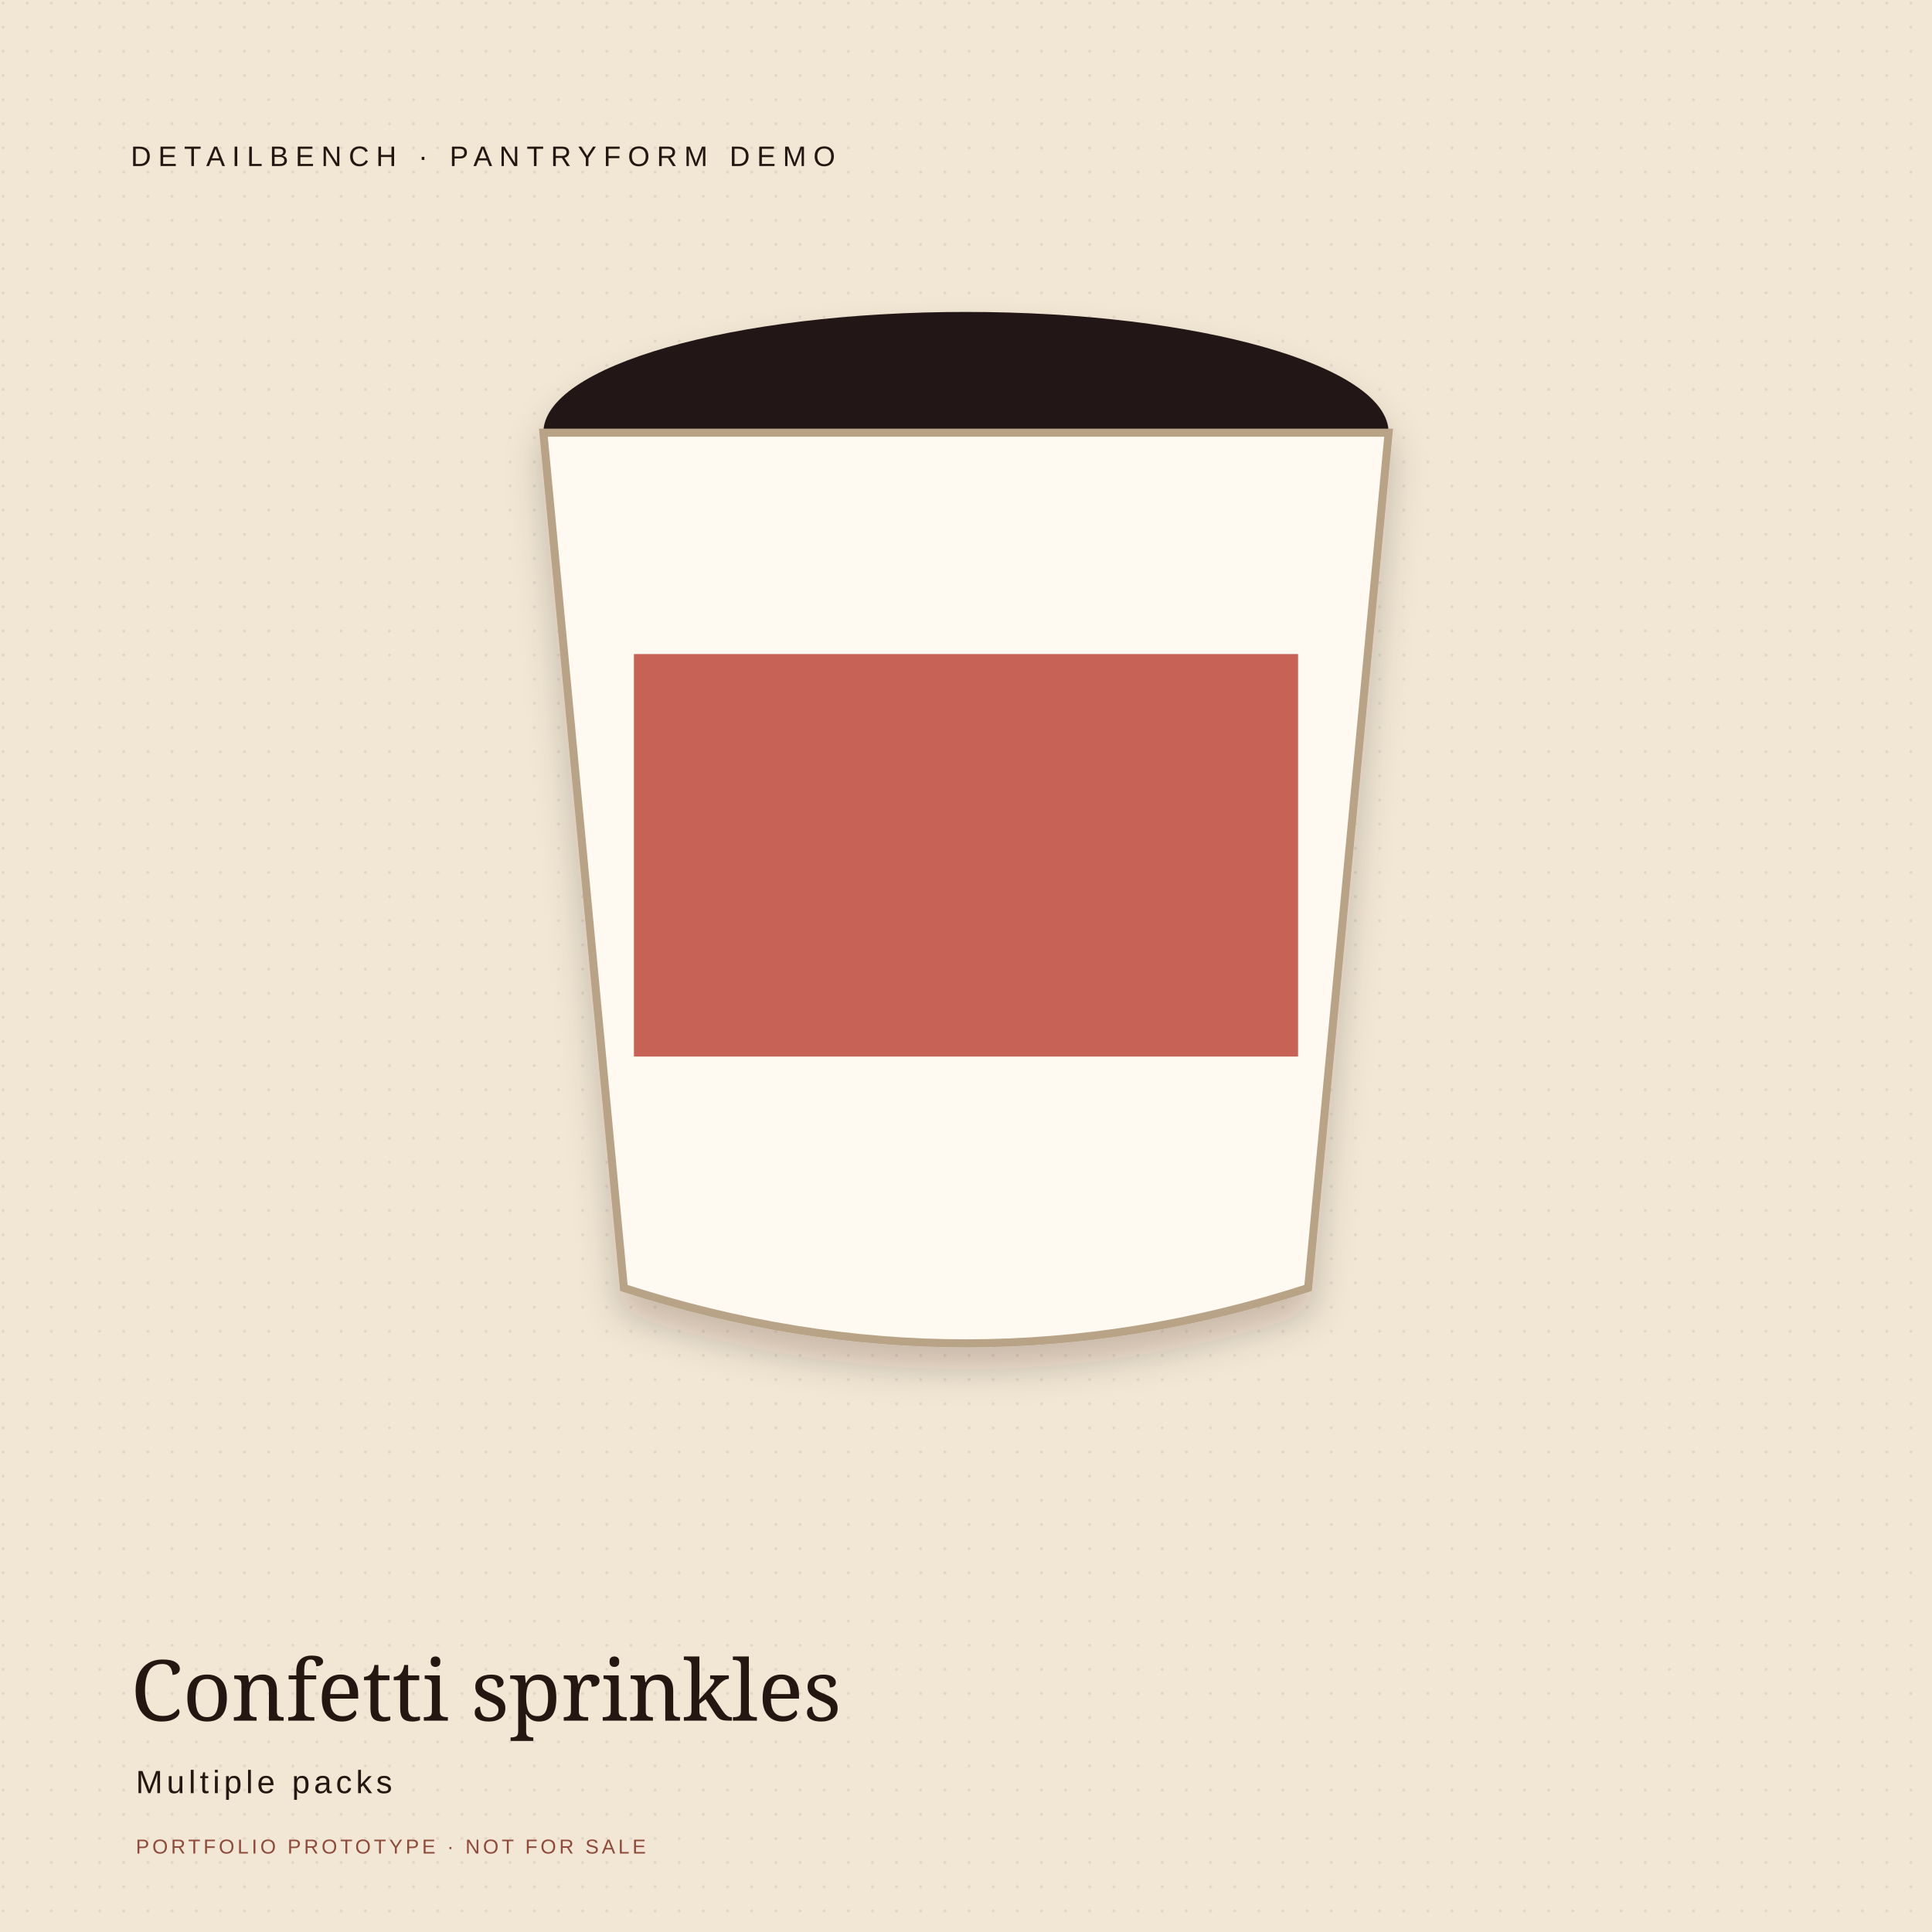
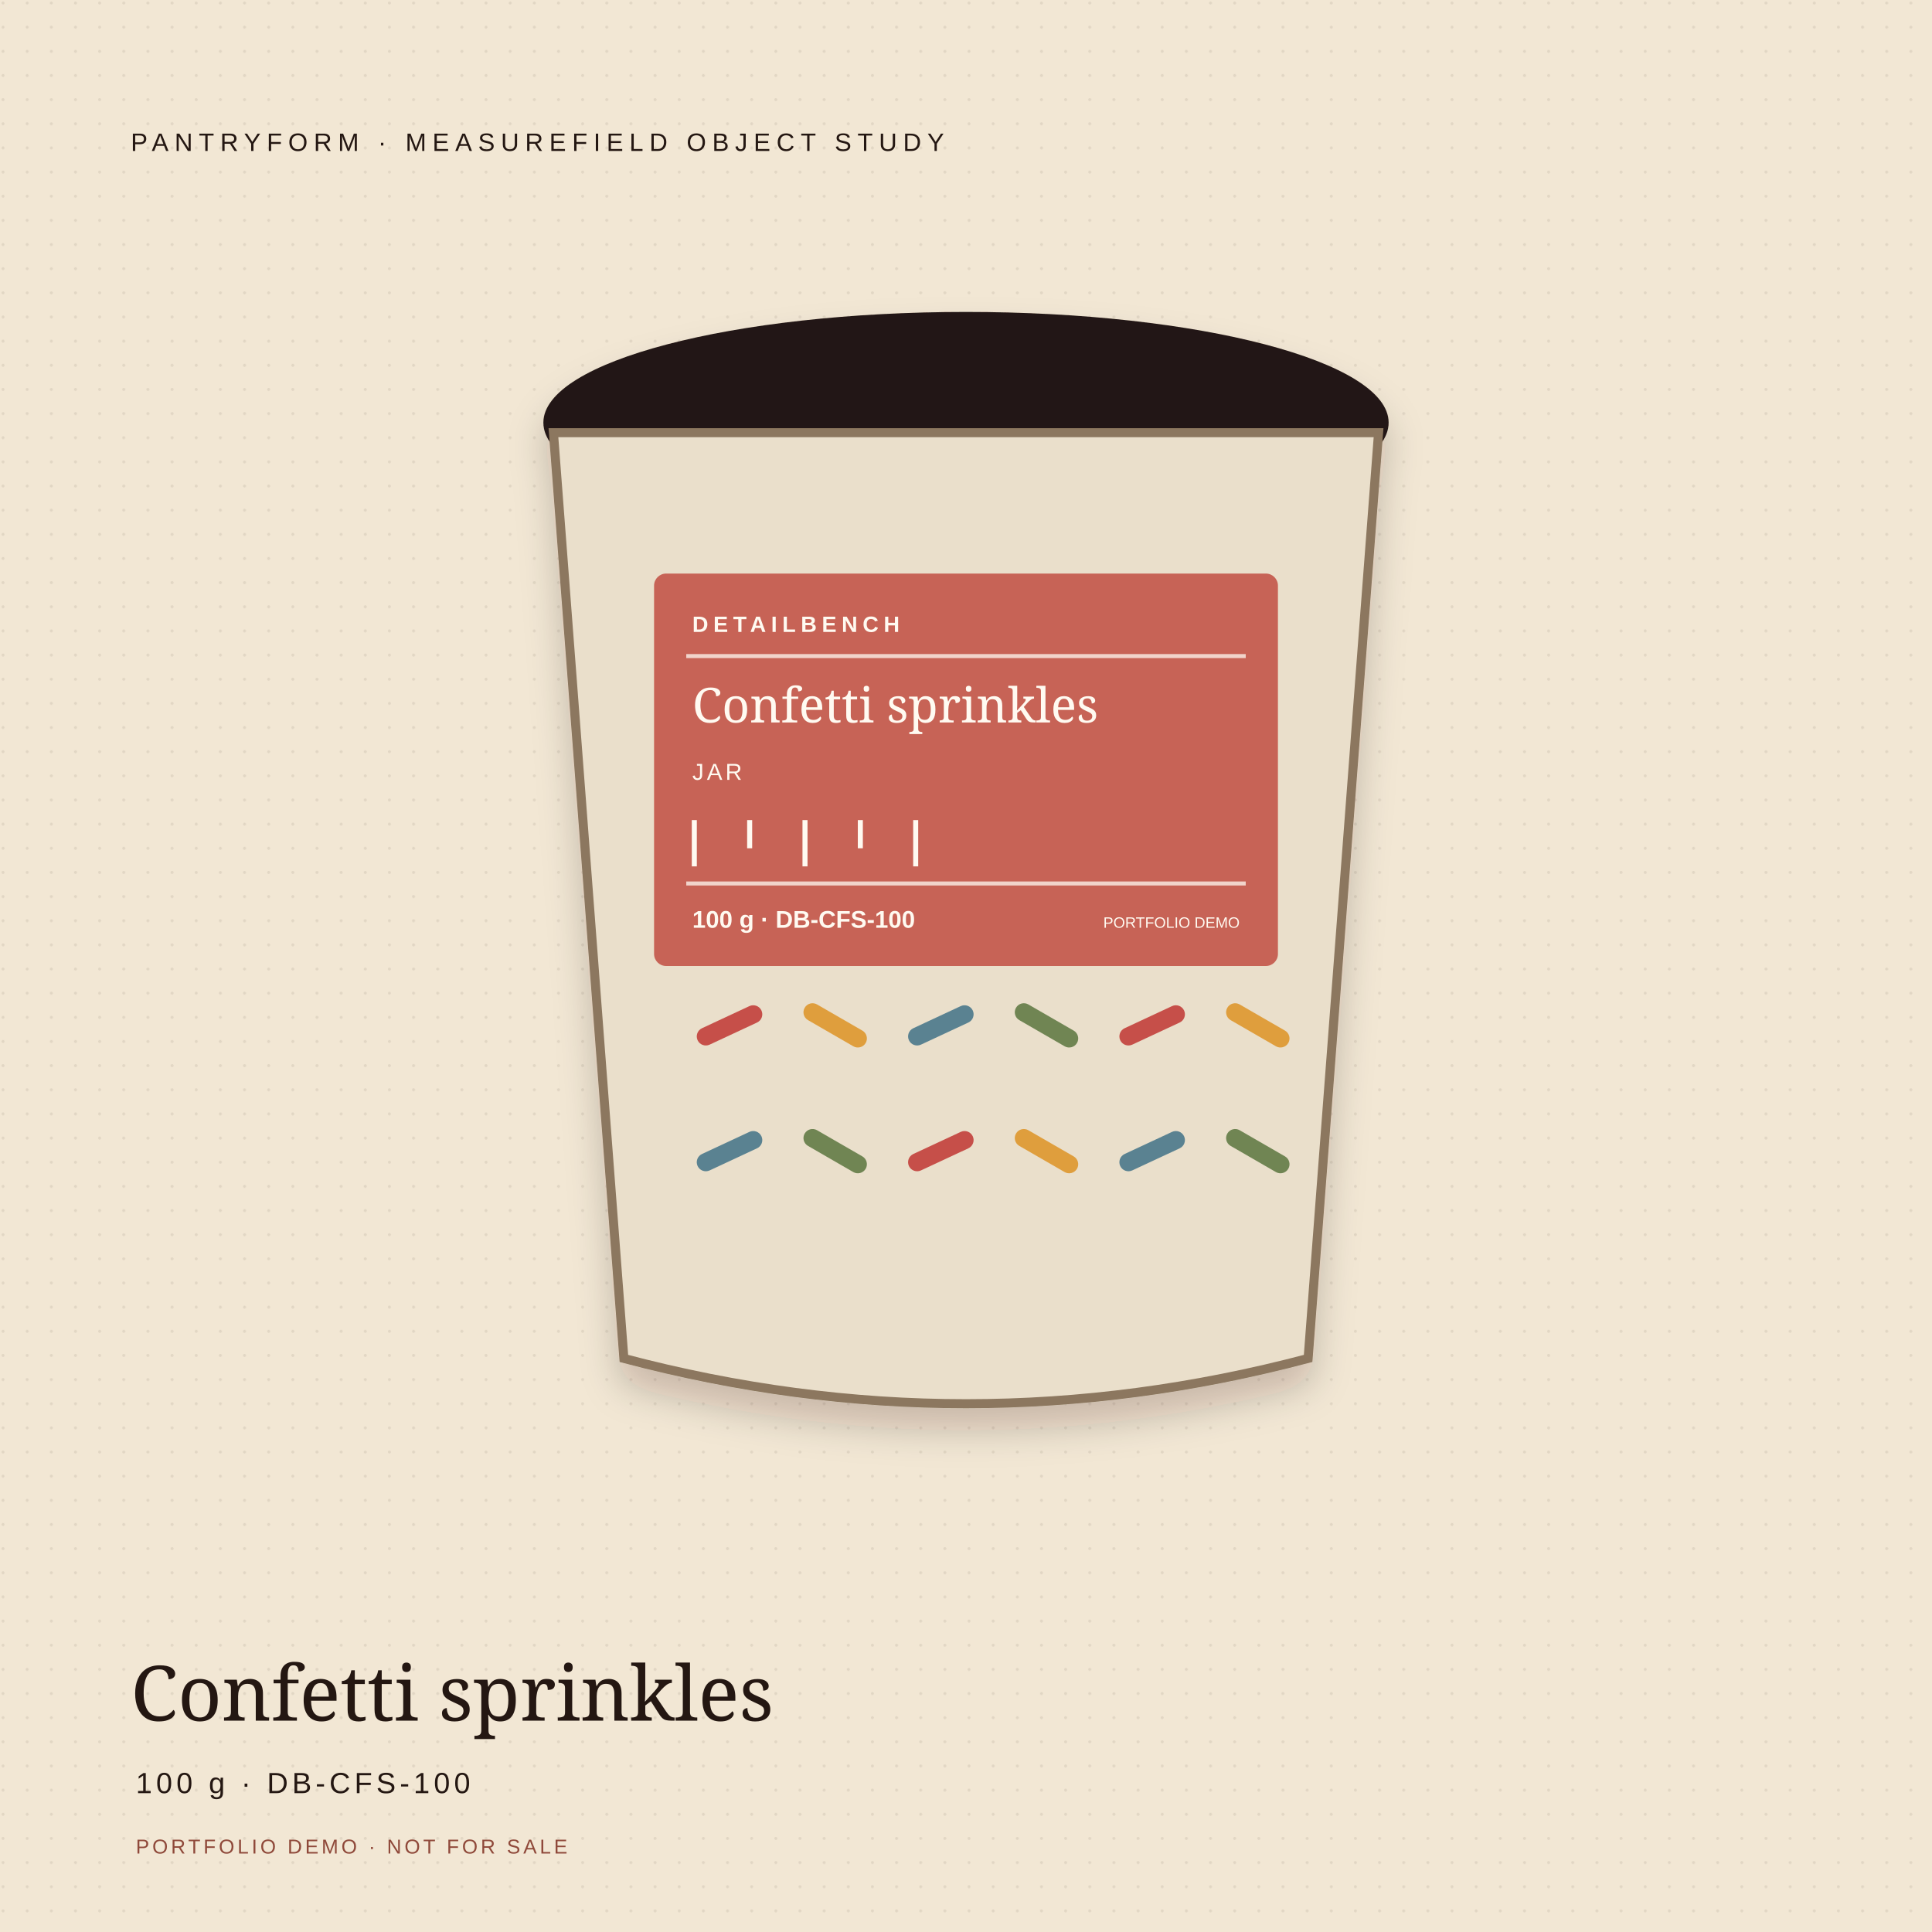
<svg xmlns="http://www.w3.org/2000/svg" width="1920" height="1920" viewBox="0 0 1920 1920">
  <defs>
    <filter id="s">
      <feDropShadow dx="0" dy="22" stdDeviation="18" flood-color="#241712" flood-opacity=".2" />
    </filter>
    <pattern id="g" width="24" height="24" patternUnits="userSpaceOnUse">
      <circle cx="3" cy="3" r="1.5" fill="#241712" opacity=".08" />
    </pattern>
  </defs>
  <rect width="1920" height="1920" fill="#f2e7d4" />
  <rect width="1920" height="1920" fill="url(#g)" />
-   <g filter="url(#s)">
-     <ellipse cx="960" cy="430" rx="420" ry="120" fill="#241712" />
-     <path d="M540 430H1380L1300 1280Q960 1390 620 1280Z" fill="#fffaf1" stroke="#b8a387" stroke-width="8" />
-     <rect x="630" y="650" width="660" height="400" fill="#c76356" />
+   <g filter="url(#s)" transform="translate(0 0) scale(1)">
+     <ellipse cx="960" cy="420" rx="420" ry="110" fill="#241712" />
+     <path d="M550 430H1370L1300 1350Q960 1440 620 1350Z" fill="#eadfcb" stroke="#8c775f" stroke-width="9" />
+     <rect x="690" y="1010" width="70" height="18" rx="9" transform="rotate(-25 725 1019)" fill="#c64f48" />
+     <rect x="795" y="1010" width="70" height="18" rx="9" transform="rotate(30 830 1019)" fill="#df9e3e" />
+     <rect x="900" y="1010" width="70" height="18" rx="9" transform="rotate(-25 935 1019)" fill="#5a8291" />
+     <rect x="1005" y="1010" width="70" height="18" rx="9" transform="rotate(30 1040 1019)" fill="#6f8553" />
+     <rect x="1110" y="1010" width="70" height="18" rx="9" transform="rotate(-25 1145 1019)" fill="#c64f48" />
+     <rect x="1215" y="1010" width="70" height="18" rx="9" transform="rotate(30 1250 1019)" fill="#df9e3e" />
+     <rect x="690" y="1135" width="70" height="18" rx="9" transform="rotate(-25 725 1144)" fill="#5a8291" />
+     <rect x="795" y="1135" width="70" height="18" rx="9" transform="rotate(30 830 1144)" fill="#6f8553" />
+     <rect x="900" y="1135" width="70" height="18" rx="9" transform="rotate(-25 935 1144)" fill="#c64f48" />
+     <rect x="1005" y="1135" width="70" height="18" rx="9" transform="rotate(30 1040 1144)" fill="#df9e3e" />
+     <rect x="1110" y="1135" width="70" height="18" rx="9" transform="rotate(-25 1145 1144)" fill="#5a8291" />
+     <rect x="1215" y="1135" width="70" height="18" rx="9" transform="rotate(30 1250 1144)" fill="#6f8553" />
+     <g>
+       <rect x="650" y="570" width="620" height="390" rx="12" fill="#c76356" />
+       <path d="M682 652H1238M682 878H1238" stroke="#fffaf1" stroke-width="4" opacity=".75" />
+       <text x="688" y="628" font-family="Arial,sans-serif" font-size="22" font-weight="700" letter-spacing="5" fill="#fffaf1">DETAILBENCH</text>
+       <text x="688" y="718" font-family="Georgia,serif" font-size="48" fill="#fffaf1">Confetti sprinkles</text>
+       <text x="688" y="775" font-family="Arial,sans-serif" font-size="23" letter-spacing="3" fill="#fffaf1">JAR</text>
+       <g stroke="#fffaf1" stroke-width="5">
+         <path d="M690 815v46" />
+         <path d="M745 815v28" />
+         <path d="M800 815v46" />
+         <path d="M855 815v28" />
+         <path d="M910 815v46" />
+       </g>
+       <text x="688" y="922" font-family="Arial,sans-serif" font-size="24" font-weight="700" fill="#fffaf1">100 g · DB-CFS-100</text>
+       <text x="1232" y="922" text-anchor="end" font-family="Arial,sans-serif" font-size="15" fill="#fffaf1">PORTFOLIO DEMO</text>
+     </g>
  </g>
-   <text x="130" y="165" font-family="Arial,sans-serif" font-size="28" letter-spacing="7" fill="#241712">DETAILBENCH · PANTRYFORM DEMO</text>
-   <text x="130" y="1710" font-family="Georgia,serif" font-size="84" fill="#241712">Confetti sprinkles</text>
-   <text x="135" y="1782" font-family="Arial,sans-serif" font-size="32" letter-spacing="4" fill="#241712">Multiple packs</text>
-   <text x="135" y="1842" font-family="Arial,sans-serif" font-size="20" letter-spacing="3" fill="#8f493a">PORTFOLIO PROTOTYPE · NOT FOR SALE</text>
+   <text x="130" y="150" font-family="Arial,sans-serif" font-size="25" letter-spacing="6" fill="#241712">PANTRYFORM · MEASUREFIELD OBJECT STUDY</text>
+   <text x="130" y="1710" font-family="Georgia,serif" font-size="76" fill="#241712">Confetti sprinkles</text>
+   <text x="135" y="1782" font-family="Arial,sans-serif" font-size="29" letter-spacing="4" fill="#241712">100 g · DB-CFS-100</text>
+   <text x="135" y="1842" font-family="Arial,sans-serif" font-size="20" letter-spacing="3" fill="#8f493a">PORTFOLIO DEMO · NOT FOR SALE</text>
</svg>
